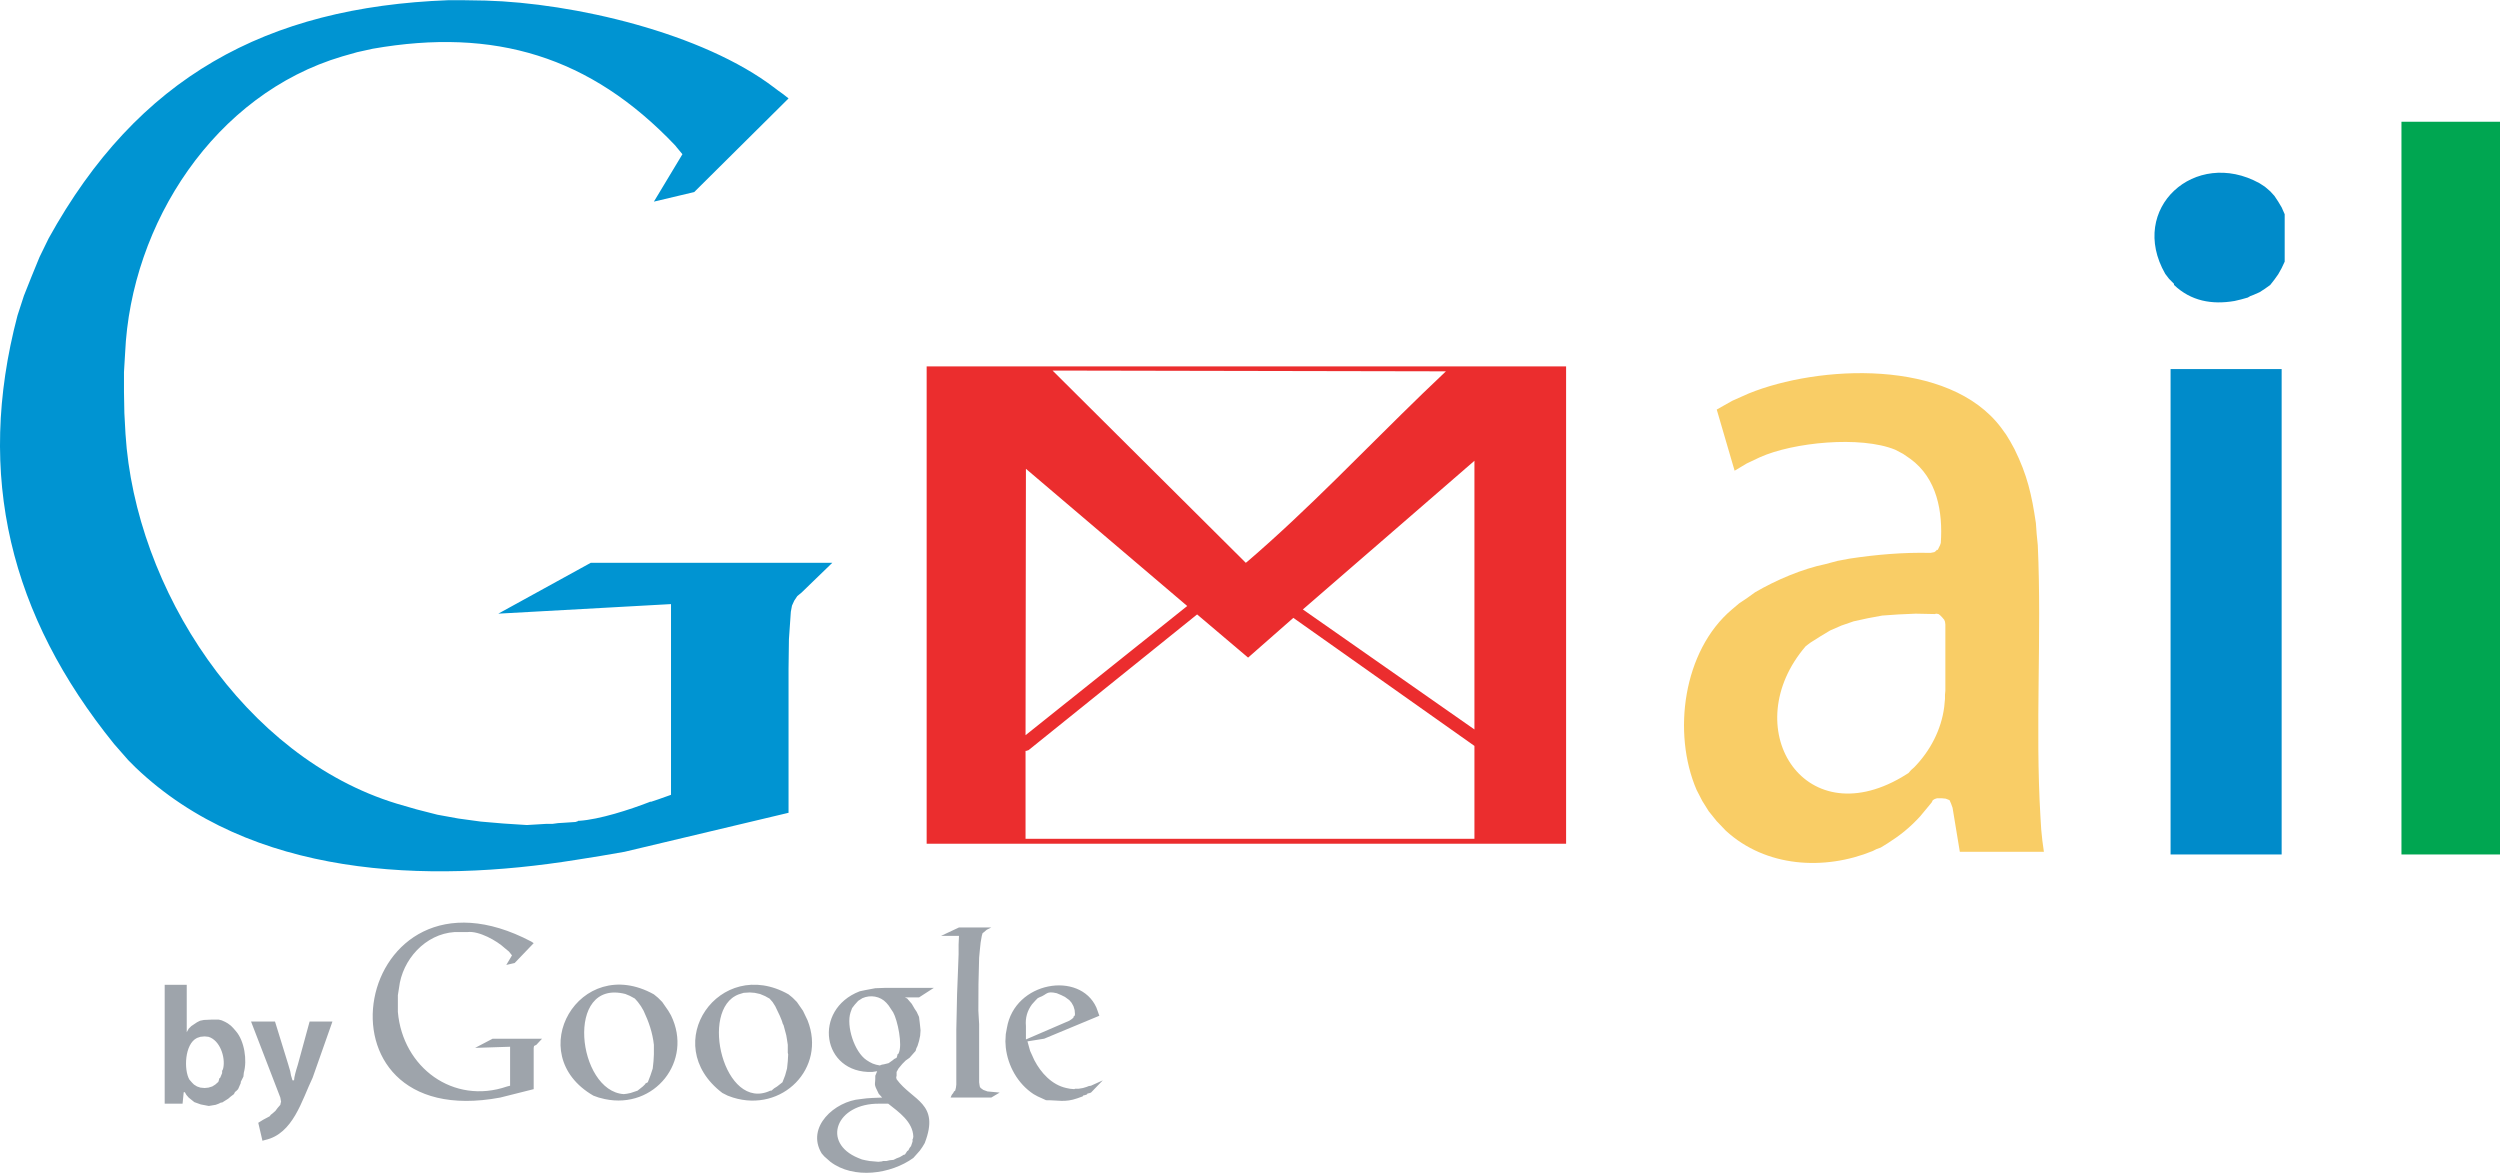
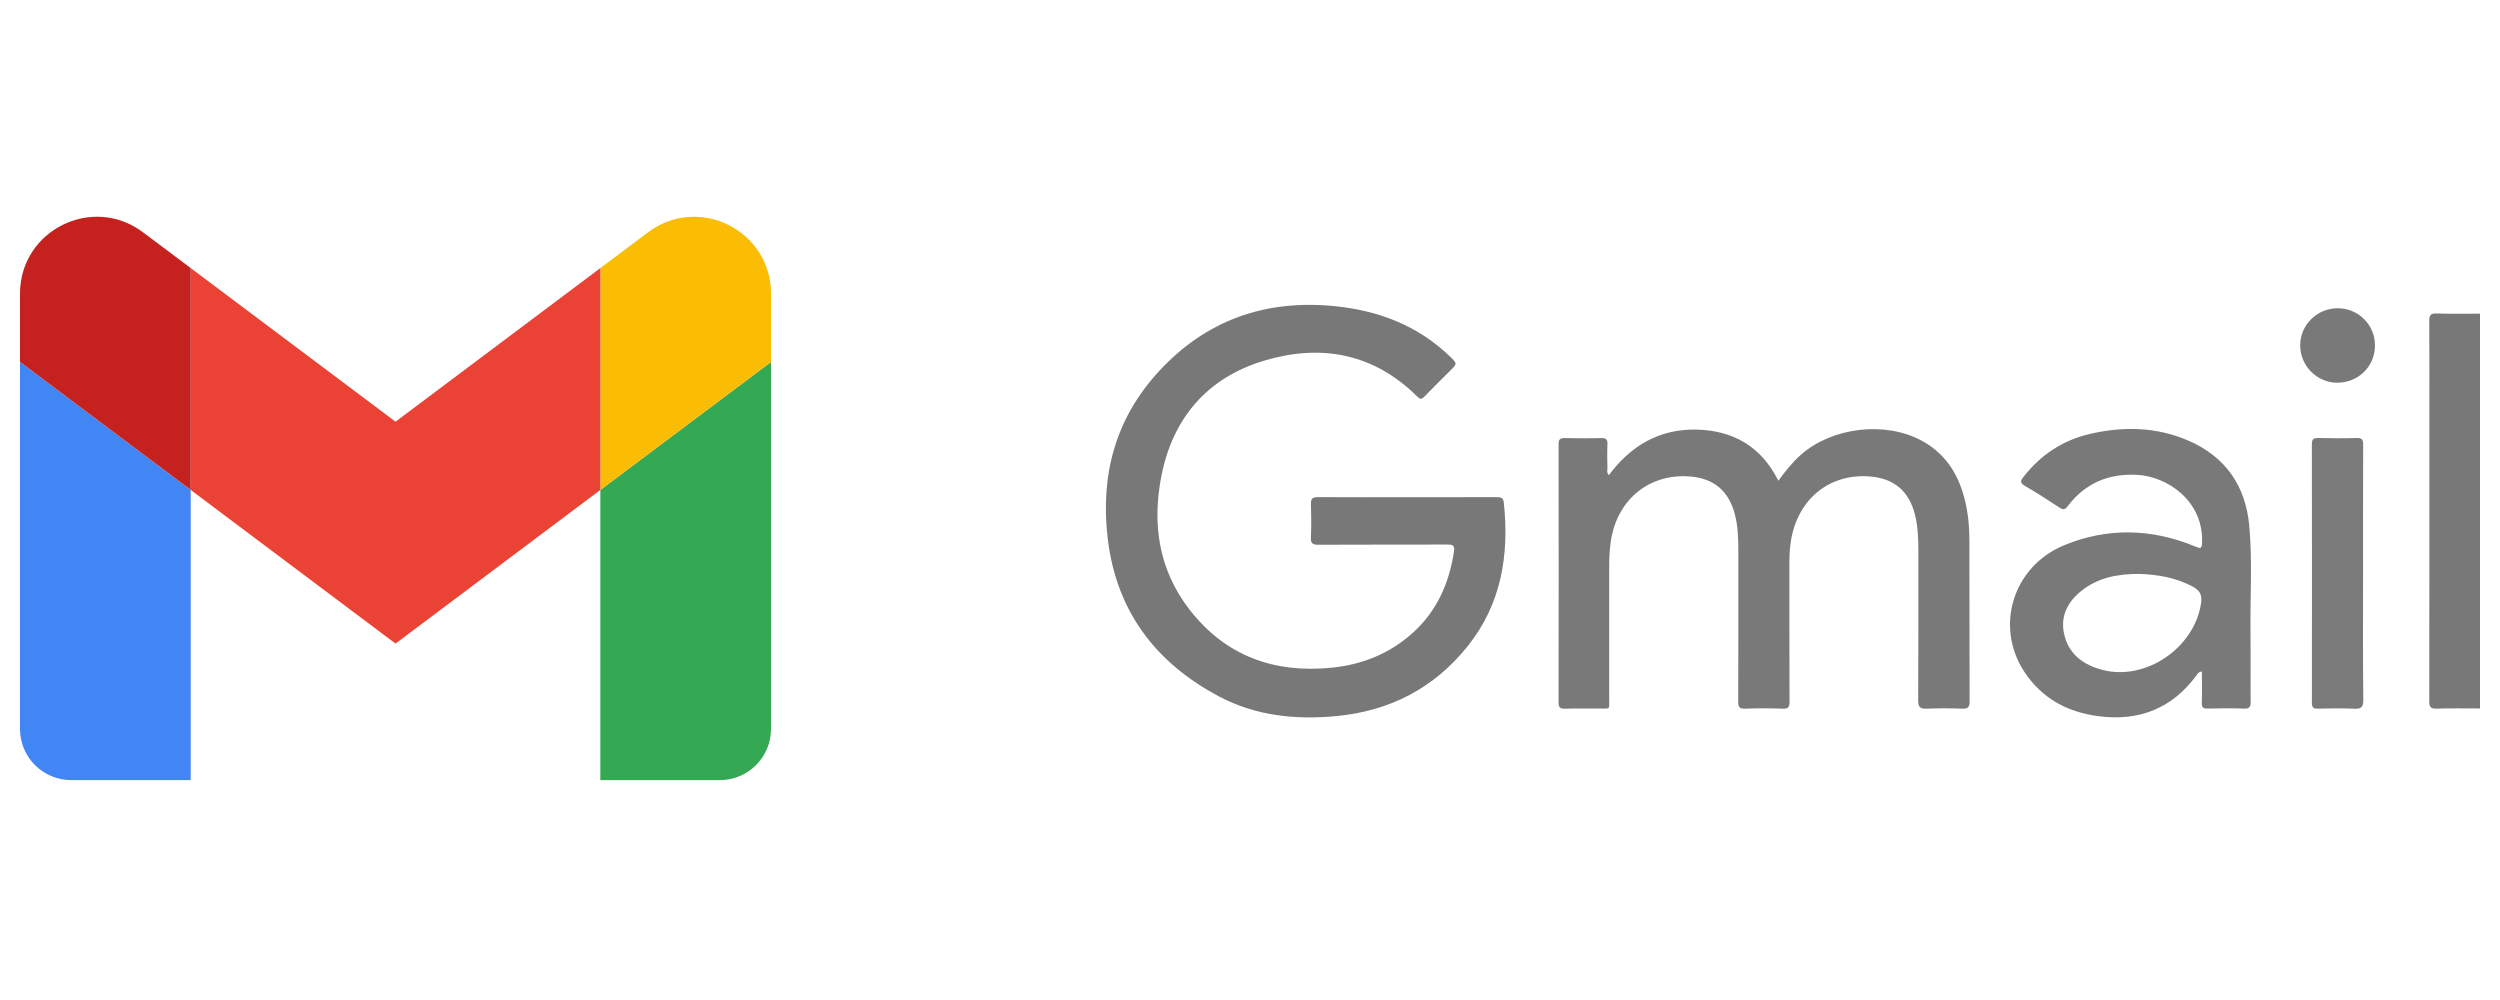
- <svg xmlns="http://www.w3.org/2000/svg" width="2500" height="1173" viewBox="16.265 18.33 497.471 233.34">
-   <path d="M468.014 56.36l-1.061-.912-1.06-.688c-12.827-7.09-26.233 5.012-18.77 18.028l.755.988.986.99v.227c3.381 3.215 7.53 3.96 12.033 3.196l1.285-.303 1.364-.382.53-.306.606-.226 1.212-.532 1.06-.685 1.061-.76.832-1.065.759-1.064.679-1.217.606-1.294v-9.43l-.606-1.37-.68-1.14-.758-1.144-.833-.912M448.184 188.323h22.103V91.728h-22.103v96.595z" fill="#008bca" />
-   <path d="M357.875 99.791l3.558 12.17 2.423-1.447 2.572-1.217c6.646-3 20.039-4.327 26.95-1.52l1.59.836 1.438.99c5.338 3.892 6.478 10.537 6.057 16.732l-.154.455-.452.915h-.23v.076l-.15.15-.302.23-.759.153c-5.394-.13-10.794.334-16.12 1.14l-2.424.456-2.27.608c-4.732.979-9.888 3.184-14.083 5.625l-1.588 1.145-1.59 1.064-1.438 1.216c-9.73 8.219-11.903 24.587-7.04 35.899l1.137 2.207 1.284 2.051 1.591 1.978 1.818 1.9c7.96 7.294 19.61 7.958 29.219 4.033l.754-.382.836-.301 1.36-.838c2.548-1.624 4.44-3.138 6.51-5.4l1.135-1.37 1.134-1.369.23-.456.379-.23.453-.15h.985l.755.077.759.303.303.685.3.835 1.441 8.749h16.729l-.303-2.207-.227-2.205-.153-2.51c-1.07-18 .278-36.062-.53-54.077l-.226-2.28-.153-2.132c-.83-5.63-1.707-9.538-4.24-14.678l-.832-1.523-.831-1.37-.985-1.37c-10.41-13.908-36.44-12.472-50.265-6.843l-3.254 1.447-3.101 1.75zm20.666 45.102l1.893-1.14 2.27-.989 2.423-.836 2.802-.612 2.876-.533 3.254-.227 3.405-.15 3.787.077.3-.076.456.076.303.227.38.38.452.53.153.384.073.531v13.234l-.073.76v.836l-.153 1.6c-.578 4.522-2.782 8.745-5.98 12.018l-.606.531-.528.608-1.361.838c-19.742 11.518-32.81-10.106-19.077-26.09l.91-.687 2.04-1.29" fill="#f9cd66" />
-   <path d="M200.658 186.192H327.9V91.196H200.658v94.996zM309.66 166.72v18.481h-89.324v-17.49h.153l.453-.154 33.534-27.002 10.143 8.596 9.006-7.91 36.035 25.48zm0-3.273l-34.14-23.88 34.14-29.587v53.467zm-5.677-71.263l-4.62 4.412c-11.45 11.087-22.788 23.067-34.819 33.389l-.378.303-38.454-38.256 78.27.152zm-51.476 46.698l-32.17 25.706.075-53.01 32.095 27.304" fill="#eb2d2e" />
-   <path d="M154.404 56.512l18.773-18.634-1.058-.837-1.06-.76-.607-.458c-14.383-11.034-40.17-16.944-57.603-17.416l-4.542-.076h-2.802c-36.32 1.372-61.857 15.368-79.556 47.386l-1.818 3.725-1.588 3.88-1.514 3.804-1.285 3.953c-8.409 31.973-1.413 59.751 19.225 85.262l2.799 3.196 1.44 1.443c22.988 22.005 58.096 23.177 87.73 18.408l4.77-.762 4.845-.837 32.623-7.759v-28.672l.077-5.858.379-5.474.227-1.217.452-.991.606-.911.835-.685 6.13-5.935h-48.065l-18.395 10.117 34.366-1.902v37.953l-2.572.914-1.364.456h-.227l-.153.076c-3.838 1.487-9.908 3.47-14.004 3.728h-.15l-.076.074-.456.153-2.27.155-1.21.074-1.135.153h-1.288l-1.209.073-2.575.154-4.692-.303-4.466-.382-4.466-.61-4.164-.757-4.164-1.065-3.936-1.14c-30.3-9.23-52.03-42.736-53.972-73.548l-.227-4.186-.076-4.184v-3.953l.227-3.804c1.152-25.778 17.852-51.523 43.223-59.02l2.952-.838 3.105-.685c24.212-4.236 43.286 1.475 60.178 19.243l.303.382.38.455.755.912-5.677 9.433 8.022-1.903" fill="#0094d2" />
-   <path d="M494.128 188.323h19.608V42.519h-19.608v145.804z" fill="#00a651" />
-   <path d="M95.437 217.986v-1.673l.23-1.445c.642-5.621 5.221-10.72 11.048-11.104h2.575c2.27-.277 5.848 1.719 7.418 3.193l.832.684.605.76-1.134 1.904 1.664-.383 3.787-3.952-.456-.306c-35.488-18.696-45.759 38.429-6.206 31.032l6.662-1.674v-8.214l.073-.378.457-.229 1.134-1.215h-9.84l-3.48 1.822 6.961-.225v7.757l-.605.15c-10.685 3.688-20.766-3.767-21.725-14.83v-1.674M82.419 221.56h-4.543l-2.345 8.592-.303.989-.227.84-.15.682-.076.609h-.306l-.3-.99-.153-.837-.227-.76-.153-.533-2.65-8.591h-4.768l5.83 15.133.15.837-.074.227-.076.382-.53.609-.456.608-.606.532-.303.229-.226.303-1.288.685-.982.609.832 3.574.53-.153c5.592-1.22 7.292-7.887 9.46-12.397l3.94-11.178M53.425 214.258h-4.389v23.656h3.558l.227-2.285h.226l.303.533.457.534 1.134.911 1.288.458 1.586.304 1.362-.23.606-.225.306-.154.149-.076h.227l1.21-.759.533-.458.606-.456.15-.303.076-.156.153-.074.452-.458.53-1.214v-.229l.077-.154.153-.302.3-.609.077-.76c.693-2.476.13-6.318-1.589-8.29l-.53-.609-.456-.459-.608-.455-.53-.302-.681-.306-.606-.15h-1.361l-1.588.073-.76.154-.605.305-1.134.76-.53.532-.38.685v-9.432zm3.558 10.269l.756.076c2.272.667 3.416 4.018 2.952 6.237l-.15.456h-.076v.532l-.376.911-.154.154h-.076v.228l-.15.457-.606.532-.605.379-.76.23-.755.075-.832-.076-.681-.23-.606-.378-.38-.379-.53-.609c-1.122-1.89-.98-7.092 1.516-8.29l.681-.229.832-.076M148.045 217.68l-.832-.836-.831-.685c-14.789-8.224-26.373 11.884-12.035 20.157l1.059.379 1.21.303c9.898 2.094 17.625-7.56 13.17-16.656l-.53-.911-1.211-1.751zm-5.452-.685l.606.685.607.837.532.915c1.024 2.176 1.779 4.348 2.043 6.767v1.902l-.076 1.37-.154 1.445-.452 1.367-.53 1.37-.303.153-.153.074-.073.155-.457.453-1.058.838-1.364.455-.756.154-.605.076c-9.246-.558-11.841-23.009.302-19.927l.91.378.981.533M188.392 215.323l-1.058.227c-9.415 3.633-7.546 16.39 2.495 16.05l.985-.15-.379.909c.057 2.06-.46 1.321.682 3.577l.682.76-1.97.079-1.134.076-1.212.15c-5.06.405-10.888 5.536-7.721 10.8l.53.608 1.21 1.067c4.617 3.512 12.015 2.479 16.502-.762l.682-.761.605-.684.533-.76.453-.76c3.098-8.007-2.469-8.398-5.602-12.703l-.076-.382.076-.305v-.76l.38-.684.755-.912.682-.685.756-.532 1.21-1.37.154-.532.226-.456.304-.988.225-1.067.077-1.065-.154-1.445-.149-1.217-.456-.988-.453-.686-.53-.915-.455-.531-.453-.532-.456-.227h2.802l2.952-1.902h-9.615l-2.043.074-2.042.384zm-2.043 2.889l.682-.76.832-.53c1.604-.72 3.557-.406 4.768.91l.453.532.909 1.37c.866 1.528 1.95 6.574 1.06 8.212l-.153.154h-.076v.23l-.15.455-.454.227-.377.305-.758.532-.909.227-.452.076-.38.156-.755-.156-.682-.227-.605-.305-.606-.379c-2.44-1.644-4.079-6.818-3.18-9.507l.304-.835.529-.687zm5.754 19.702h.908c2.098 1.655 4.893 3.596 4.993 6.54l-.074.456h-.076v.534l-.303.91-.302.381-.227.46-.227.149-.154.23-.303.452-.302.08-.227.153-.528.303-.607.228-.605.303-.76.076-.678.154h-.683l-.149.075-.76.077-1.74-.153-.83-.154-.683-.153-.755-.302c-7.325-3-4.445-10.909 4.237-10.8h.835" fill="#9ea4ab" />
-   <path d="M174.84 217.68l-.831-.836-.832-.685c-13.717-7.76-26.009 9.86-13.172 19.621l1.062.535 1.058.379c9.753 3.042 18.62-5.807 14.837-15.364l-.909-1.9-1.213-1.75zm-9.384-1.898l.983.073 1.06.23.91.378.984.532.603.685.533.837.908 1.899.376.915.154.458v.076l.073.15.154.306.53 1.978.152.91.15.99v1.595l.076.306-.076 1.37-.15 1.445-.379 1.367-.53 1.37-1.06.835-.606.382-.53.457h-.227c-9.183 4.302-14.212-16.198-6.282-19.167l.985-.305 1.21-.072M235.022 220.416l-.38-1.064-.225-.608c-3.298-7.262-16.24-5.187-17.791 4.106l-.223 1.218-.076 1.446.076 1.218c.415 3.687 2.4 7.22 5.524 9.277l.832.459 1.664.757c2.319-.025 3.747.49 6.21-.378l1.058-.38.153-.152v-.077h.227l.456-.153.15-.153v-.073h.226l.456-.154 2.346-2.433-2.346 1.064-.456.076-.376.153-.76.23-.908.15h-.682l-.15.075-.83-.076-.76-.15c-2.88-.64-5.048-3.023-6.36-5.553l-.831-1.828-.53-1.9 3.33-.532 10.976-4.565zm-12.643-3.115l.379-.383.453-.225c1.488-.541 1.206-1.249 3.334-.762l.908.38.756.382.832.608.456.532.376.682.23.761.073.837-.073.303-.154.153h-.076v.23l-.376.305-.456.303-8.629 3.725v-2.661c-.15-1.633.26-3.045 1.212-4.335l.755-.835M211.404 205.812l.227-1.293.153-.532.303-.227.528-.456.91-.458h-6.434l-3.56 1.672h3.56l-.076 1.753v1.902l-.153 4.104-.15 3.803-.076 3.652-.077 3.424v10.953l-.073.608-.153.609-.226.15-.154.304-.3.38-.23.532h8.1l1.665-.989-2.423-.228-.832-.303-.53-.38-.152-.229-.075-.379-.075-.532V222.09l-.154-2.663c-.02-3.523.031-7.05.154-10.573l.15-1.597.153-1.445" fill="#9ea4ab" />
+ <svg xmlns="http://www.w3.org/2000/svg" width="500" height="200" viewBox="0 0 500 200">
+   <g fill="none" fill-rule="evenodd" transform="translate(4 43.345)">
+     <g fill-rule="nonzero">
+       <path fill="#4285F4" d="M10.24,112.679 L34.138,112.679 L34.138,54.649 L1.42397974e-14,29.045 L1.42397974e-14,102.439 C1.42397974e-14,108.093 4.585,112.679 10.24,112.679" />
+       <path fill="#34A853" d="M116.066,112.679 L139.964,112.679 C145.619,112.679 150.204,108.093 150.204,102.439 L150.204,29.045 L116.066,54.649 L116.066,112.679 Z" />
+       <path fill="#FBBC04" d="M116.066,10.271 L116.066,54.649 L150.204,29.045 L150.204,15.394 C150.204,2.74 135.759,-4.489 125.624,3.107 L116.066,10.271 Z" />
+       <polygon fill="#EA4335" points="34.138 54.642 34.138 10.271 75.105 40.991 116.066 10.271 116.066 54.642 75.105 85.369" />
+       <path fill="#C5221F" d="M4.89493035e-15,15.387 L4.89493035e-15,29.039 L34.138,54.642 L34.138,10.264 L24.58,3.1 C14.452,-4.496 4.89493035e-15,2.733 4.89493035e-15,15.387" />
+     </g>
+     <path fill="#787879" d="M277.481,56.092 C283.392,56.092 289.309,56.099 295.22,56.086 C296.013,56.086 296.65,56.086 296.761,57.135 C297.87,67.592 296.296,77.425 289.565,85.855 C282.834,94.284 273.972,98.87 263.207,99.88 C255.04,100.641 247.115,99.815 239.807,95.944 C227.153,89.24 219.314,78.934 217.562,64.509 C216.027,51.848 218.992,40.433 227.803,30.895 C237.262,20.655 249.05,16.529 262.826,17.874 C271.643,18.733 279.568,21.744 286.049,28.002 C287.459,29.367 287.446,29.386 286.068,30.764 C284.33,32.509 282.565,34.228 280.853,35.999 C280.315,36.55 280.027,36.537 279.463,35.979 C270.718,27.281 260.13,25.378 248.775,28.803 C237.426,32.22 230.499,40.328 228.249,51.992 C226.399,61.563 227.776,70.695 233.923,78.6 C241.132,87.875 250.841,91.352 262.367,90.191 C268.468,89.574 273.913,87.39 278.505,83.27 C283.385,78.888 285.859,73.286 286.803,66.89 C286.993,65.624 286.403,65.558 285.412,65.565 C276.839,65.591 268.265,65.558 259.691,65.604 C258.569,65.611 258.123,65.368 258.182,64.154 C258.28,61.944 258.261,59.72 258.188,57.503 C258.156,56.42 258.464,56.066 259.592,56.079 C265.555,56.125 271.518,56.092 277.481,56.092" />
+     <path fill="#79797A" d="M317.78 51.684C322.122 45.813 327.869 42.434 335.203 42.572 342.55 42.71 348.257 45.911 351.668 52.806 353.079 50.87 354.502 49.073 356.254 47.544 362.512 42.087 373.067 40.834 380.375 44.809 385.794 47.748 388.306 52.668 389.369 58.5 389.756 60.638 389.874 62.81 389.88 64.974 389.913 75.615 389.88 86.262 389.92 96.902 389.926 98.05 389.644 98.437 388.457 98.391 386.095 98.299 383.727 98.293 381.366 98.391 380.067 98.444 379.621 98.142 379.634 96.725 379.699 86.721 379.667 76.717 379.673 66.719 379.673 64.397 379.581 62.095 379.05 59.825 377.882 54.865 374.806 52.255 369.702 51.927 361.738 51.421 355.539 56.564 354.194 64.764 353.945 66.28 353.879 67.795 353.879 69.324 353.886 78.54 353.866 87.751 353.905 96.968 353.912 98.03 353.702 98.437 352.541 98.391 350.028 98.299 347.516 98.293 345.004 98.391 343.829 98.437 343.639 97.991 343.646 96.954 343.678 86.95 343.672 76.946 343.665 66.949 343.665 64.489 343.613 62.029 342.996 59.615 341.769 54.8 338.752 52.261 333.779 51.933 325.527 51.389 319.118 56.912 318.094 65.42 317.911 66.942 317.832 68.458 317.839 69.986 317.852 78.809 317.852 87.626 317.839 96.449 317.832 98.673 318.153 98.345 315.851 98.365 313.581 98.384 311.318 98.325 309.055 98.391 308.058 98.424 307.703 98.188 307.71 97.112 307.743 79.918 307.743 62.718 307.716 45.517 307.716 44.54 308.005 44.245 308.969 44.271 311.384 44.33 313.798 44.33 316.212 44.271 317.163 44.245 317.537 44.494 317.491 45.498 317.419 47.072 317.452 48.653 317.484 50.228 317.484 50.674 317.288 51.185 317.78 51.684M436.378 90.952C435.656 91.05 435.499 91.451 435.276 91.752 430.362 98.404 423.769 100.956 415.635 99.887 409.436 99.073 404.378 96.305 400.914 91.09 394.879 81.991 398.553 69.96 408.819 65.709 417.524 62.108 426.387 62.357 435.105 65.972 436.083 66.378 436.358 66.47 436.411 65.211 436.745 56.853 429.496 51.953 423.428 51.625 417.708 51.316 413.011 53.304 409.528 57.909 408.97 58.644 408.596 58.631 407.881 58.159 405.618 56.676 403.348 55.193 401 53.849 399.904 53.219 400.121 52.753 400.744 51.972 404.155 47.636 408.517 44.724 413.877 43.464 420.594 41.89 427.299 42.001 433.708 44.789 441.088 48.004 445.122 53.822 445.85 61.773 446.5 68.891 446.014 76.048 446.1 83.192 446.152 87.77 446.08 92.356 446.132 96.935 446.146 97.984 445.949 98.424 444.775 98.378 442.367 98.28 439.946 98.312 437.532 98.365 436.634 98.384 436.325 98.142 436.358 97.21 436.424 95.17 436.378 93.117 436.378 90.952M423.822 71.436C419.355 71.429 415.504 72.236 412.237 74.86 409.292 77.222 407.92 80.266 408.957 83.992 410 87.738 412.906 89.686 416.448 90.624 425.108 92.913 434.849 86.262 436.201 77.373 436.463 75.661 436.03 74.782 434.548 73.981 431.058 72.092 427.312 71.561 423.822 71.436M463.576 18.306C467.689 18.326 470.988 21.619 470.995 25.719 471.008 29.898 467.728 33.165 463.484 33.198 459.443 33.231 456.071 29.865 456.038 25.778 456.012 21.652 459.397 18.287 463.576 18.306" />
+     <path fill="#7A7A7B" d="M468.614,71.318 C468.614,79.741 468.561,88.164 468.66,96.587 C468.679,98.161 468.194,98.463 466.77,98.398 C464.363,98.286 461.942,98.325 459.535,98.384 C458.603,98.404 458.38,98.076 458.38,97.197 C458.4,79.957 458.4,62.718 458.373,45.478 C458.373,44.474 458.721,44.238 459.659,44.258 C462.218,44.317 464.783,44.33 467.341,44.251 C468.417,44.219 468.64,44.606 468.633,45.603 C468.6,54.177 468.614,62.744 468.614,71.318" />
+     <path fill="#787879" d="M492,98.345 C489.094,98.345 486.188,98.286 483.288,98.384 C482.068,98.424 481.852,97.991 481.852,96.882 C481.884,78.232 481.871,59.582 481.871,40.932 C481.871,34.241 481.898,27.55 481.852,20.852 C481.845,19.743 482.068,19.31 483.288,19.35 C486.188,19.448 489.094,19.389 492,19.389 L492,98.345 Z" />
+   </g>
</svg>
